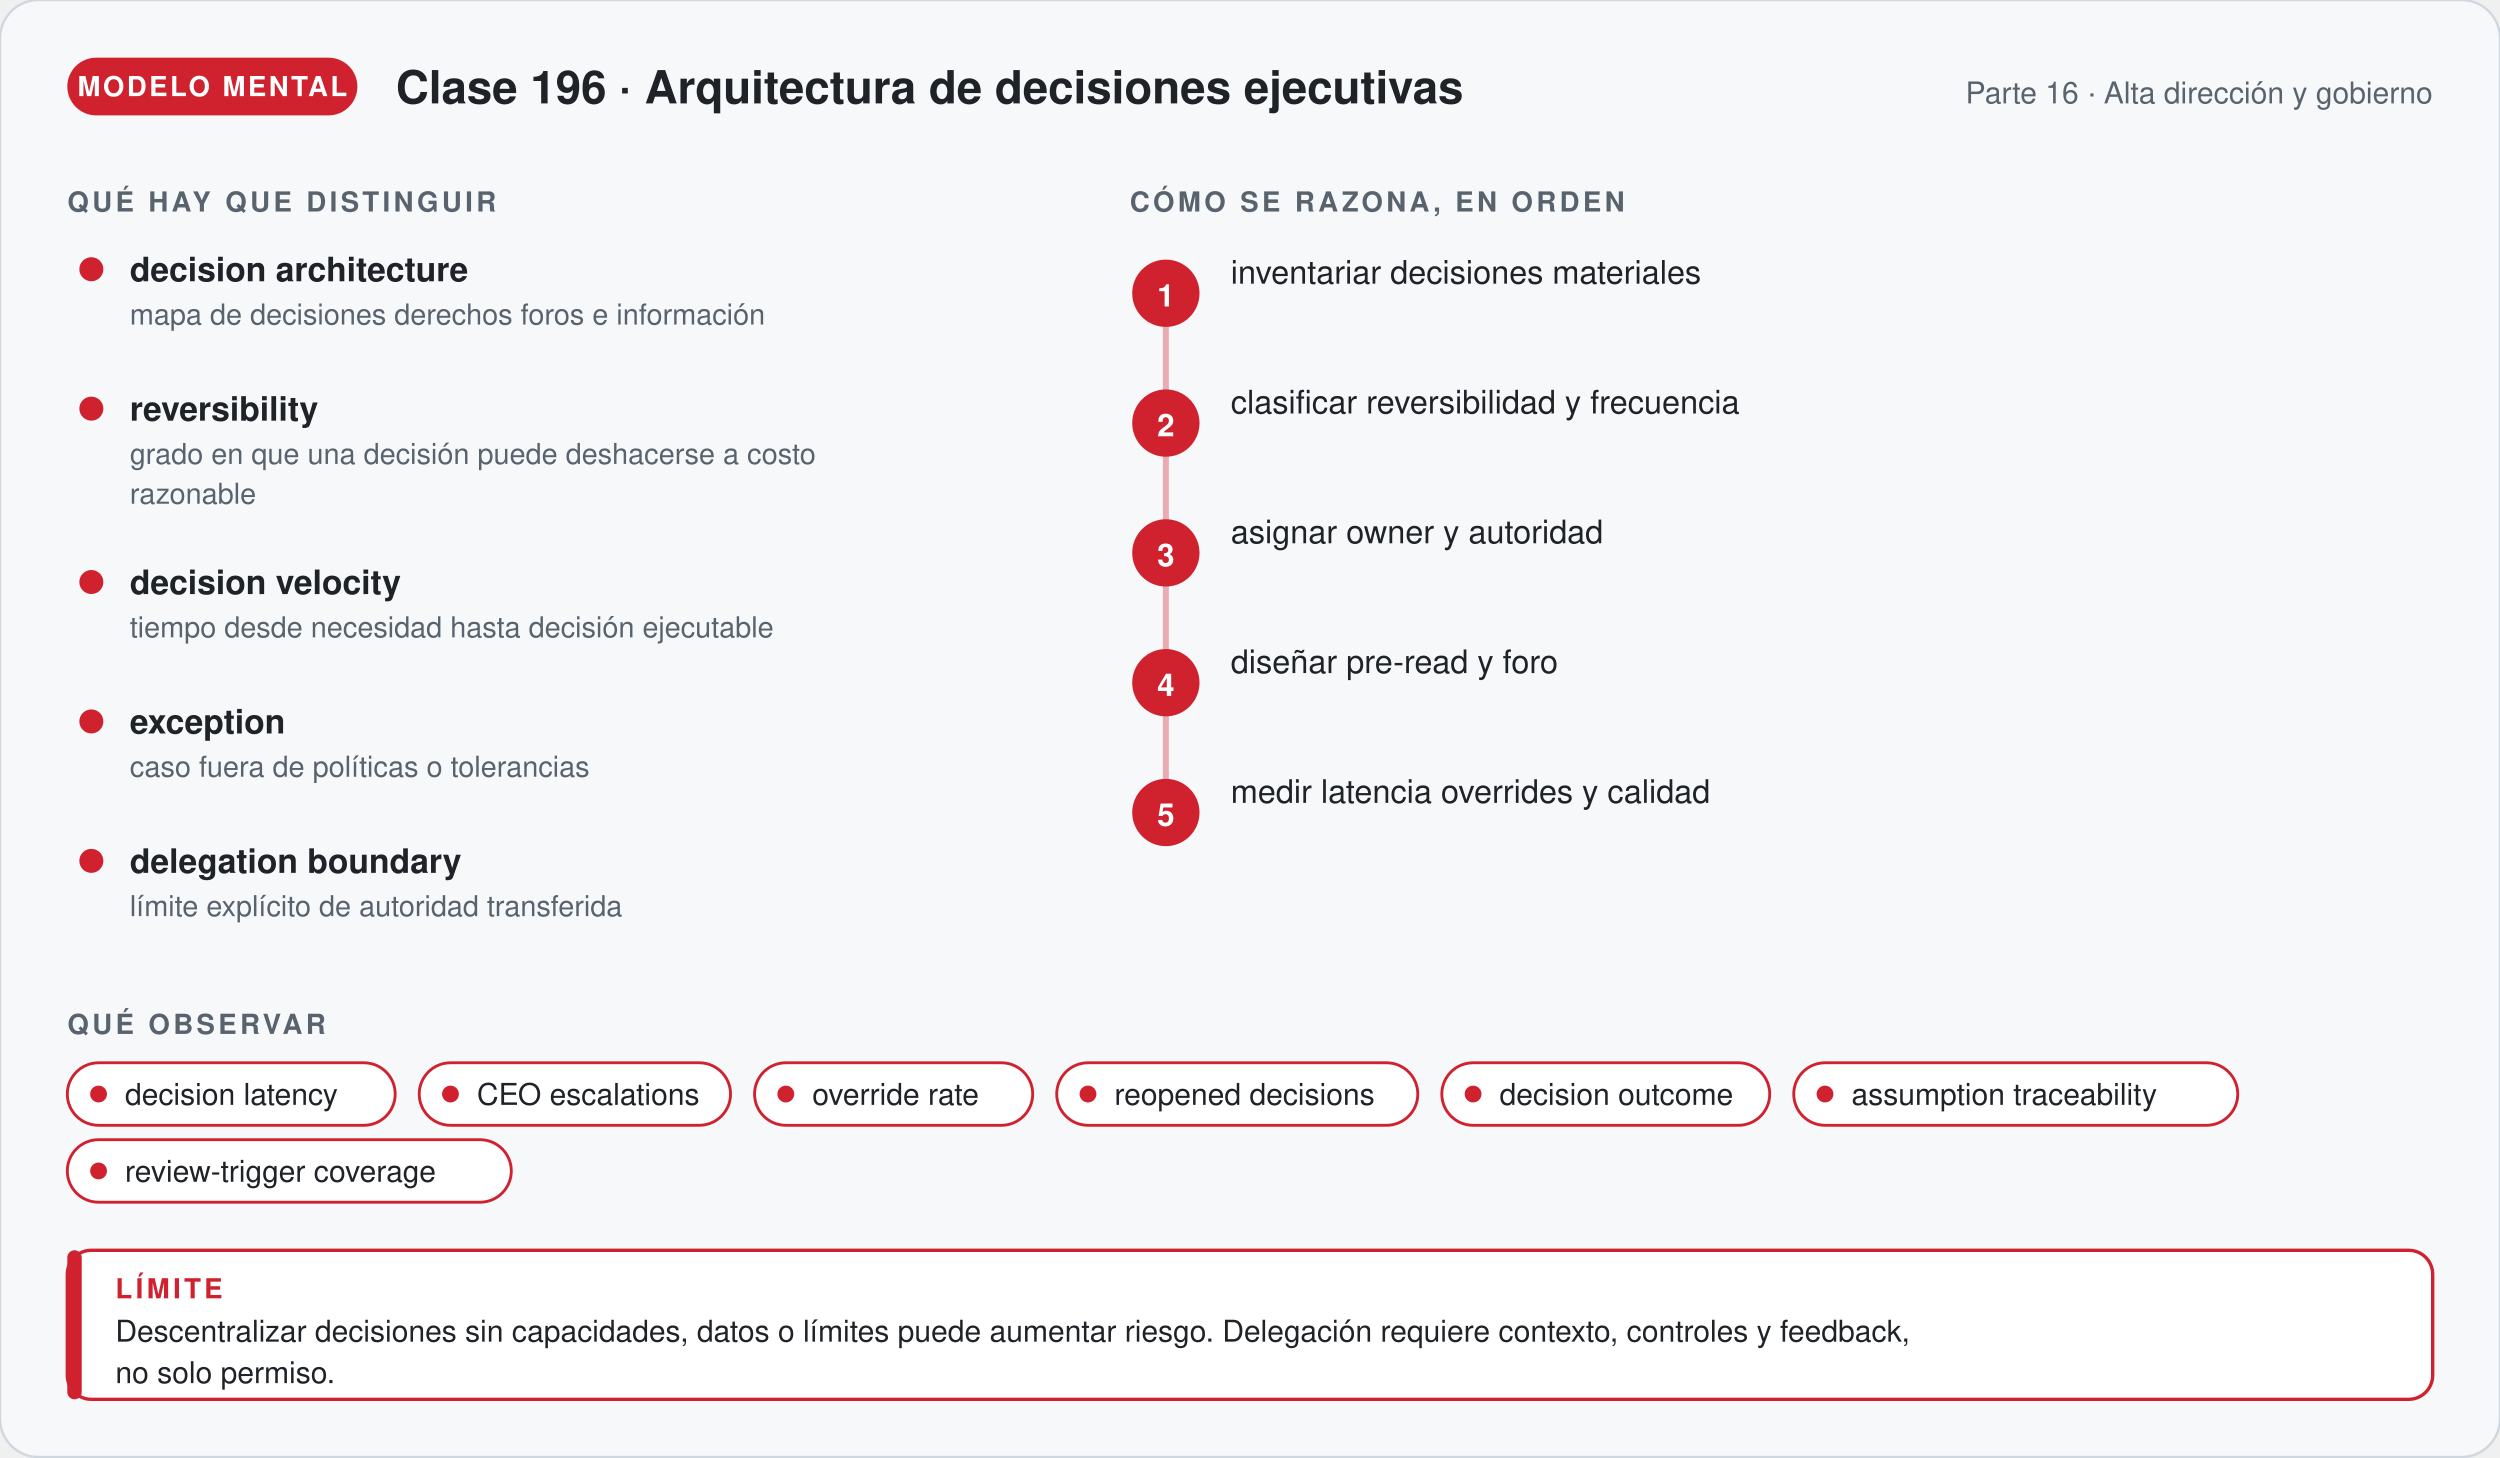
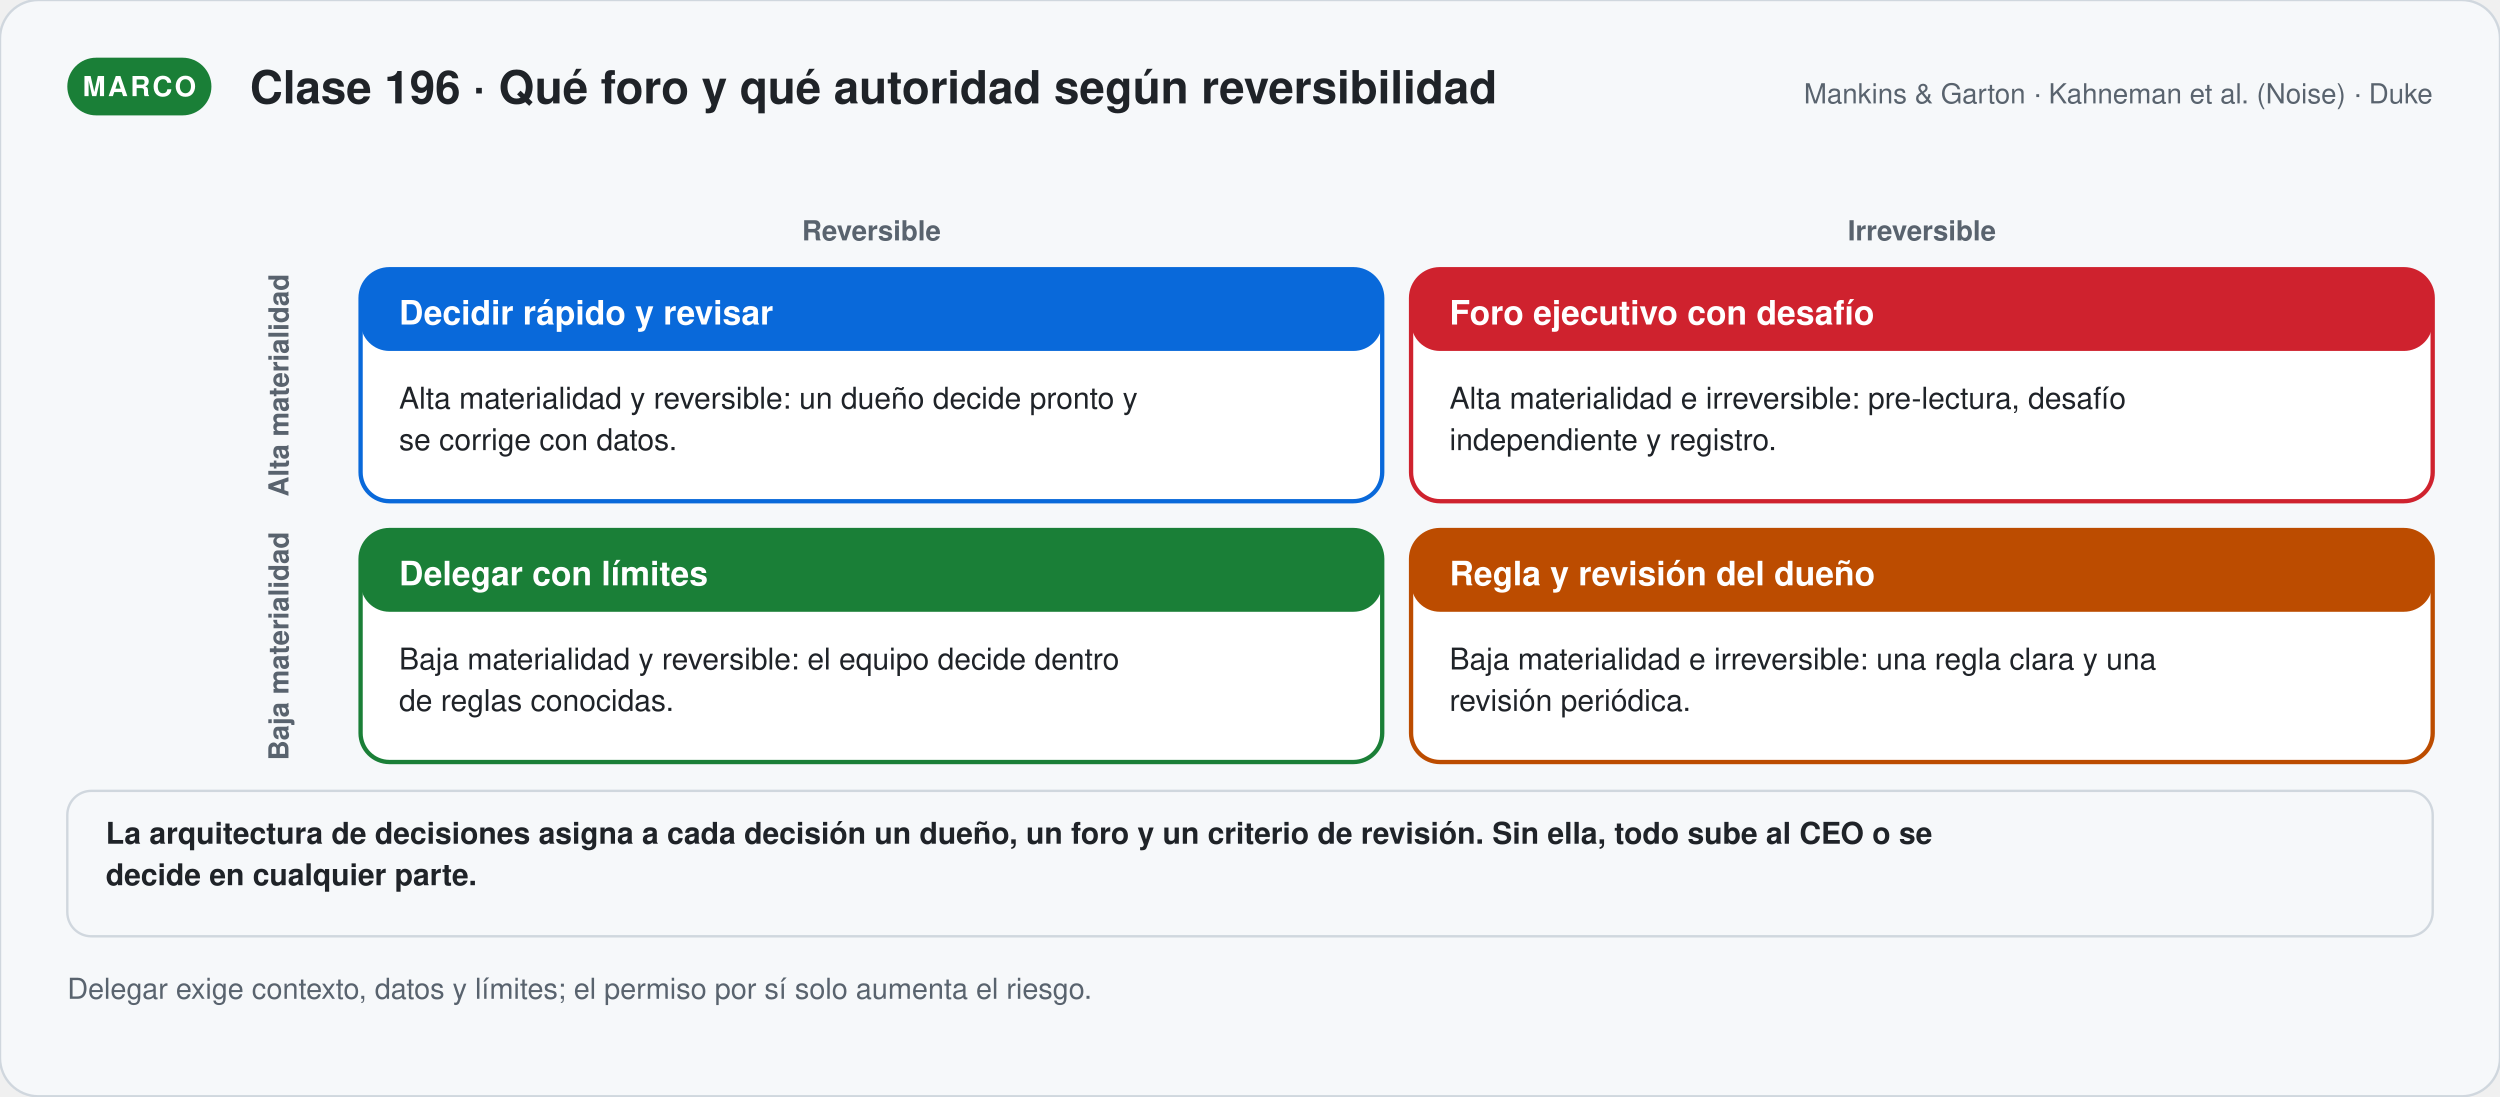
- <svg xmlns="http://www.w3.org/2000/svg" viewBox="0 0 1040 606.12" width="1040" role="img" aria-labelledby="t-g196 d-g196" font-family="'Segoe UI', 'Helvetica Neue', Helvetica, Arial, sans-serif">
+ <svg xmlns="http://www.w3.org/2000/svg" viewBox="0 0 1040 456.06" width="1040" role="img" aria-labelledby="t-s196 d-s196" font-family="'Segoe UI', 'Helvetica Neue', Helvetica, Arial, sans-serif">
  <defs>
-     <marker id="p-g196" viewBox="0 0 10 10" refX="8" refY="5" markerWidth="7" markerHeight="7" orient="auto">
+     <marker id="p-s196" viewBox="0 0 10 10" refX="8" refY="5" markerWidth="7" markerHeight="7" orient="auto">
      <path d="M1,1 L9,5 L1,9 Z" fill="#59636e" />
    </marker>
  </defs>
-   <rect width="1040" height="606.12" rx="16" fill="#f6f8fa" stroke="#d0d7de" />
-   <rect x="28" y="24" width="120.67" height="24" rx="12" fill="#cf222e" />
-   <text x="88.335" y="40" font-size="11.5" font-weight="700" fill="#ffffff" text-anchor="middle" letter-spacing="1">MODELO MENTAL</text>
-   <text x="164.67" y="43" font-size="19" font-weight="700" fill="#1f2328" text-anchor="start">Clase 196 · Arquitectura de decisiones ejecutivas</text>
-   <text x="1012" y="43" font-size="12.5" font-weight="400" fill="#59636e" text-anchor="end">Parte 16 · Alta dirección y gobierno</text>
-   <text x="28" y="88" font-size="11.5" font-weight="700" fill="#59636e" text-anchor="start" letter-spacing="1.4">QUÉ HAY QUE DISTINGUIR</text>
-   <circle cx="38" cy="112" r="5" fill="#cf222e" />
-   <text x="54" y="117" font-size="14" font-weight="700" fill="#1f2328" text-anchor="start">decision architecture</text>
-   <text x="54" y="135" font-size="12" font-weight="400" fill="#59636e" text-anchor="start">mapa de decisiones derechos foros e información</text>
-   <circle cx="38" cy="170" r="5" fill="#cf222e" />
-   <text x="54" y="175" font-size="14" font-weight="700" fill="#1f2328" text-anchor="start">reversibility</text>
-   <text x="54" y="193" font-size="12" font-weight="400" fill="#59636e" text-anchor="start">grado en que una decisión puede deshacerse a costo</text>
-   <text x="54" y="209.56" font-size="12" font-weight="400" fill="#59636e" text-anchor="start">razonable</text>
-   <circle cx="38" cy="242.12" r="5" fill="#cf222e" />
-   <text x="54" y="247.12" font-size="14" font-weight="700" fill="#1f2328" text-anchor="start">decision velocity</text>
-   <text x="54" y="265.12" font-size="12" font-weight="400" fill="#59636e" text-anchor="start">tiempo desde necesidad hasta decisión ejecutable</text>
-   <circle cx="38" cy="300.12" r="5" fill="#cf222e" />
-   <text x="54" y="305.12" font-size="14" font-weight="700" fill="#1f2328" text-anchor="start">exception</text>
-   <text x="54" y="323.12" font-size="12" font-weight="400" fill="#59636e" text-anchor="start">caso fuera de políticas o tolerancias</text>
-   <circle cx="38" cy="358.12" r="5" fill="#cf222e" />
-   <text x="54" y="363.12" font-size="14" font-weight="700" fill="#1f2328" text-anchor="start">delegation boundary</text>
-   <text x="54" y="381.12" font-size="12" font-weight="400" fill="#59636e" text-anchor="start">límite explícito de autoridad transferida</text>
-   <text x="470" y="88" font-size="11.5" font-weight="700" fill="#59636e" text-anchor="start" letter-spacing="1.4">CÓMO SE RAZONA, EN ORDEN</text>
-   <path d="M485,122 V338" stroke="#cf222e" stroke-width="2.5" stroke-opacity="0.35" />
-   <circle cx="485" cy="122" r="14" fill="#cf222e" />
-   <text x="485" y="127.5" font-size="13" font-weight="700" fill="#ffffff" text-anchor="middle">1</text>
-   <text x="512" y="118" font-size="13.5" font-weight="500" fill="#1f2328" text-anchor="start">inventariar decisiones materiales</text>
-   <circle cx="485" cy="176" r="14" fill="#cf222e" />
-   <text x="485" y="181.5" font-size="13" font-weight="700" fill="#ffffff" text-anchor="middle">2</text>
-   <text x="512" y="172" font-size="13.5" font-weight="500" fill="#1f2328" text-anchor="start">clasificar reversibilidad y frecuencia</text>
-   <circle cx="485" cy="230" r="14" fill="#cf222e" />
-   <text x="485" y="235.5" font-size="13" font-weight="700" fill="#ffffff" text-anchor="middle">3</text>
-   <text x="512" y="226" font-size="13.5" font-weight="500" fill="#1f2328" text-anchor="start">asignar owner y autoridad</text>
-   <circle cx="485" cy="284" r="14" fill="#cf222e" />
-   <text x="485" y="289.5" font-size="13" font-weight="700" fill="#ffffff" text-anchor="middle">4</text>
-   <text x="512" y="280" font-size="13.5" font-weight="500" fill="#1f2328" text-anchor="start">diseñar pre-read y foro</text>
-   <circle cx="485" cy="338" r="14" fill="#cf222e" />
-   <text x="485" y="343.5" font-size="13" font-weight="700" fill="#ffffff" text-anchor="middle">5</text>
-   <text x="512" y="334" font-size="13.5" font-weight="500" fill="#1f2328" text-anchor="start">medir latencia overrides y calidad</text>
-   <text x="28" y="430.12" font-size="11.5" font-weight="700" fill="#59636e" text-anchor="start" letter-spacing="1.4">QUÉ OBSERVAR</text>
-   <rect x="28" y="442.12" width="136.4" height="26" rx="13" fill="#ffffff" stroke="#cf222e" stroke-width="1.2" />
-   <circle cx="41" cy="455.12" r="3.5" fill="#cf222e" />
-   <text x="52" y="459.62" font-size="12.5" font-weight="400" fill="#1f2328" text-anchor="start">decision latency</text>
-   <rect x="174.4" y="442.12" width="129.5" height="26" rx="13" fill="#ffffff" stroke="#cf222e" stroke-width="1.2" />
-   <circle cx="187.4" cy="455.12" r="3.5" fill="#cf222e" />
-   <text x="198.4" y="459.62" font-size="12.5" font-weight="400" fill="#1f2328" text-anchor="start">CEO escalations</text>
-   <rect x="313.9" y="442.12" width="115.7" height="26" rx="13" fill="#ffffff" stroke="#cf222e" stroke-width="1.2" />
-   <circle cx="326.9" cy="455.12" r="3.5" fill="#cf222e" />
-   <text x="337.9" y="459.62" font-size="12.5" font-weight="400" fill="#1f2328" text-anchor="start">override rate</text>
-   <rect x="439.6" y="442.12" width="150.2" height="26" rx="13" fill="#ffffff" stroke="#cf222e" stroke-width="1.2" />
-   <circle cx="452.6" cy="455.12" r="3.5" fill="#cf222e" />
-   <text x="463.6" y="459.62" font-size="12.5" font-weight="400" fill="#1f2328" text-anchor="start">reopened decisions</text>
-   <rect x="599.8" y="442.12" width="136.4" height="26" rx="13" fill="#ffffff" stroke="#cf222e" stroke-width="1.2" />
-   <circle cx="612.8" cy="455.12" r="3.5" fill="#cf222e" />
-   <text x="623.8" y="459.62" font-size="12.5" font-weight="400" fill="#1f2328" text-anchor="start">decision outcome</text>
-   <rect x="746.2" y="442.12" width="184.7" height="26" rx="13" fill="#ffffff" stroke="#cf222e" stroke-width="1.2" />
-   <circle cx="759.2" cy="455.12" r="3.5" fill="#cf222e" />
-   <text x="770.2" y="459.62" font-size="12.5" font-weight="400" fill="#1f2328" text-anchor="start">assumption traceability</text>
-   <rect x="28" y="474.12" width="184.7" height="26" rx="13" fill="#ffffff" stroke="#cf222e" stroke-width="1.2" />
-   <circle cx="41" cy="487.12" r="3.5" fill="#cf222e" />
-   <text x="52" y="491.62" font-size="12.5" font-weight="400" fill="#1f2328" text-anchor="start">review-trigger coverage</text>
-   <rect x="28" y="520.12" width="984" height="62" rx="10" fill="#ffffff" stroke="#cf222e" stroke-width="1.4" />
-   <rect x="28" y="520.12" width="6" height="62" rx="3" fill="#cf222e" />
-   <text x="48" y="540.12" font-size="11.5" font-weight="700" fill="#cf222e" text-anchor="start" letter-spacing="1.4">LÍMITE</text>
-   <text x="48" y="558.12" font-size="12.5" font-weight="400" fill="#1f2328" text-anchor="start">Descentralizar decisiones sin capacidades, datos o límites puede aumentar riesgo. Delegación requiere contexto, controles y feedback,</text>
-   <text x="48" y="575.37" font-size="12.5" font-weight="400" fill="#1f2328" text-anchor="start">no solo permiso.</text>
+   <rect width="1040" height="456.06" rx="16" fill="#f6f8fa" stroke="#d0d7de" />
+   <rect x="28" y="24" width="59.95" height="24" rx="12" fill="#1a7f37" />
+   <text x="57.975" y="40" font-size="11.5" font-weight="700" fill="#ffffff" text-anchor="middle" letter-spacing="1">MARCO</text>
+   <text x="103.95" y="43" font-size="19" font-weight="700" fill="#1f2328" text-anchor="start">Clase 196 · Qué foro y qué autoridad según reversibilidad</text>
+   <text x="1012" y="43" font-size="11.5" font-weight="400" fill="#59636e" text-anchor="end">Mankins &amp; Garton · Kahneman et al. (Noise) · Duke</text>
+   <text x="362.5" y="100" font-size="11.5" font-weight="700" fill="#59636e" text-anchor="middle">Reversible</text>
+   <text x="799.5" y="100" font-size="11.5" font-weight="700" fill="#59636e" text-anchor="middle">Irreversible</text>
+   <text transform="translate(120,160.25) rotate(-90)" font-size="11.5" font-weight="700" fill="#59636e" text-anchor="middle">Alta materialidad</text>
+   <text transform="translate(120,268.75) rotate(-90)" font-size="11.5" font-weight="700" fill="#59636e" text-anchor="middle">Baja materialidad</text>
+   <rect x="150" y="112" width="425" height="96.5" rx="12" fill="#ffffff" stroke="#0969da" stroke-width="1.8" />
+   <rect x="150.0" y="112.0" width="425.0" height="34" rx="12" fill="#0969da" />
+   <text x="166" y="135" font-size="14" font-weight="700" fill="#ffffff" text-anchor="start">Decidir rápido y revisar</text>
+   <text x="166" y="170" font-size="12.5" font-weight="400" fill="#1f2328" text-anchor="start">Alta materialidad y reversible: un dueño decide pronto y</text>
+   <text x="166" y="187.25" font-size="12.5" font-weight="400" fill="#1f2328" text-anchor="start">se corrige con datos.</text>
+   <rect x="587" y="112" width="425" height="96.5" rx="12" fill="#ffffff" stroke="#cf222e" stroke-width="1.8" />
+   <rect x="587.0" y="112.0" width="425.0" height="34" rx="12" fill="#cf222e" />
+   <text x="603" y="135" font-size="14" font-weight="700" fill="#ffffff" text-anchor="start">Foro ejecutivo con desafío</text>
+   <text x="603" y="170" font-size="12.5" font-weight="400" fill="#1f2328" text-anchor="start">Alta materialidad e irreversible: pre-lectura, desafío</text>
+   <text x="603" y="187.25" font-size="12.5" font-weight="400" fill="#1f2328" text-anchor="start">independiente y registro.</text>
+   <rect x="150" y="220.5" width="425" height="96.5" rx="12" fill="#ffffff" stroke="#1a7f37" stroke-width="1.8" />
+   <rect x="150.0" y="220.5" width="425.0" height="34" rx="12" fill="#1a7f37" />
+   <text x="166" y="243.5" font-size="14" font-weight="700" fill="#ffffff" text-anchor="start">Delegar con límites</text>
+   <text x="166" y="278.5" font-size="12.5" font-weight="400" fill="#1f2328" text-anchor="start">Baja materialidad y reversible: el equipo decide dentro</text>
+   <text x="166" y="295.75" font-size="12.5" font-weight="400" fill="#1f2328" text-anchor="start">de reglas conocidas.</text>
+   <rect x="587" y="220.5" width="425" height="96.5" rx="12" fill="#ffffff" stroke="#bc4c00" stroke-width="1.8" />
+   <rect x="587.0" y="220.5" width="425.0" height="34" rx="12" fill="#bc4c00" />
+   <text x="603" y="243.5" font-size="14" font-weight="700" fill="#ffffff" text-anchor="start">Regla y revisión del dueño</text>
+   <text x="603" y="278.5" font-size="12.5" font-weight="400" fill="#1f2328" text-anchor="start">Baja materialidad e irreversible: una regla clara y una</text>
+   <text x="603" y="295.75" font-size="12.5" font-weight="400" fill="#1f2328" text-anchor="start">revisión periódica.</text>
+   <rect x="28" y="329" width="984" height="60.5" rx="10" fill="#f6f8fa" stroke="#d0d7de" stroke-width="1" />
+   <text x="44" y="351" font-size="12.5" font-weight="600" fill="#1f2328" text-anchor="start">La arquitectura de decisiones asigna a cada decisión un dueño, un foro y un criterio de revisión. Sin ella, todo sube al CEO o se</text>
+   <text x="44" y="368.25" font-size="12.5" font-weight="600" fill="#1f2328" text-anchor="start">decide en cualquier parte.</text>
+   <text x="28" y="415.5" font-size="12" font-weight="400" fill="#59636e" text-anchor="start">Delegar exige contexto, datos y límites; el permiso por sí solo aumenta el riesgo.</text>
</svg>
